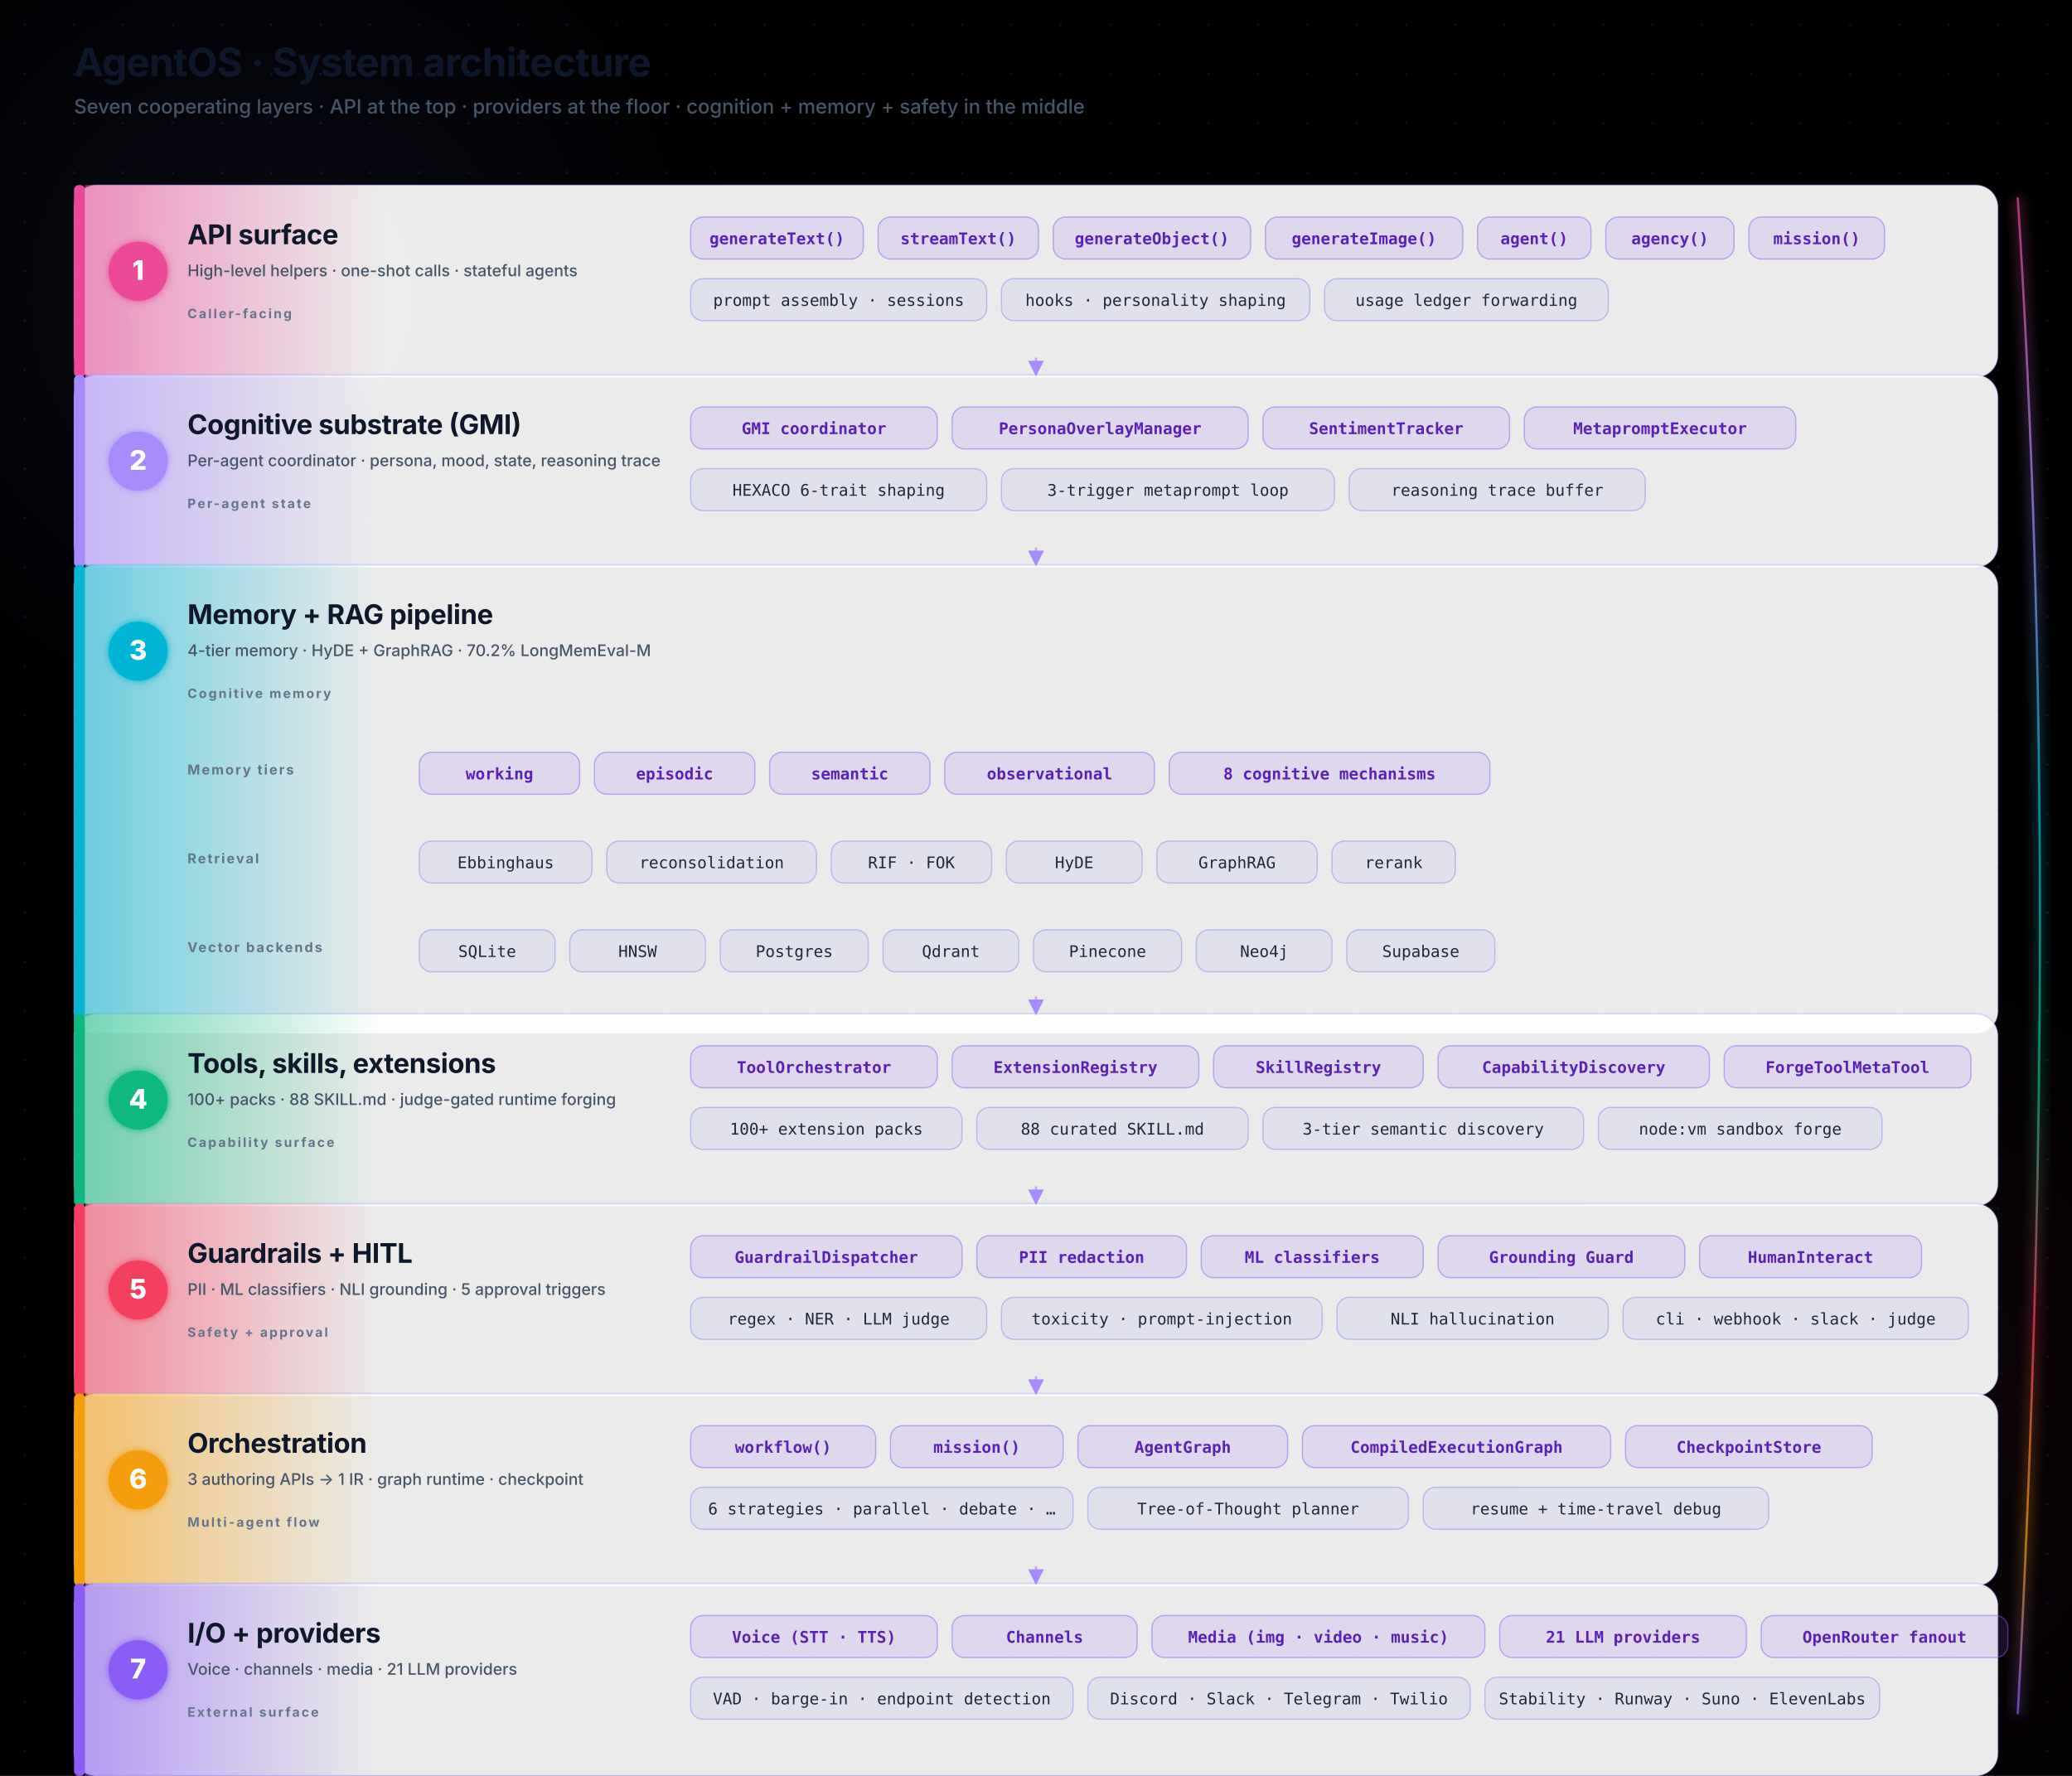
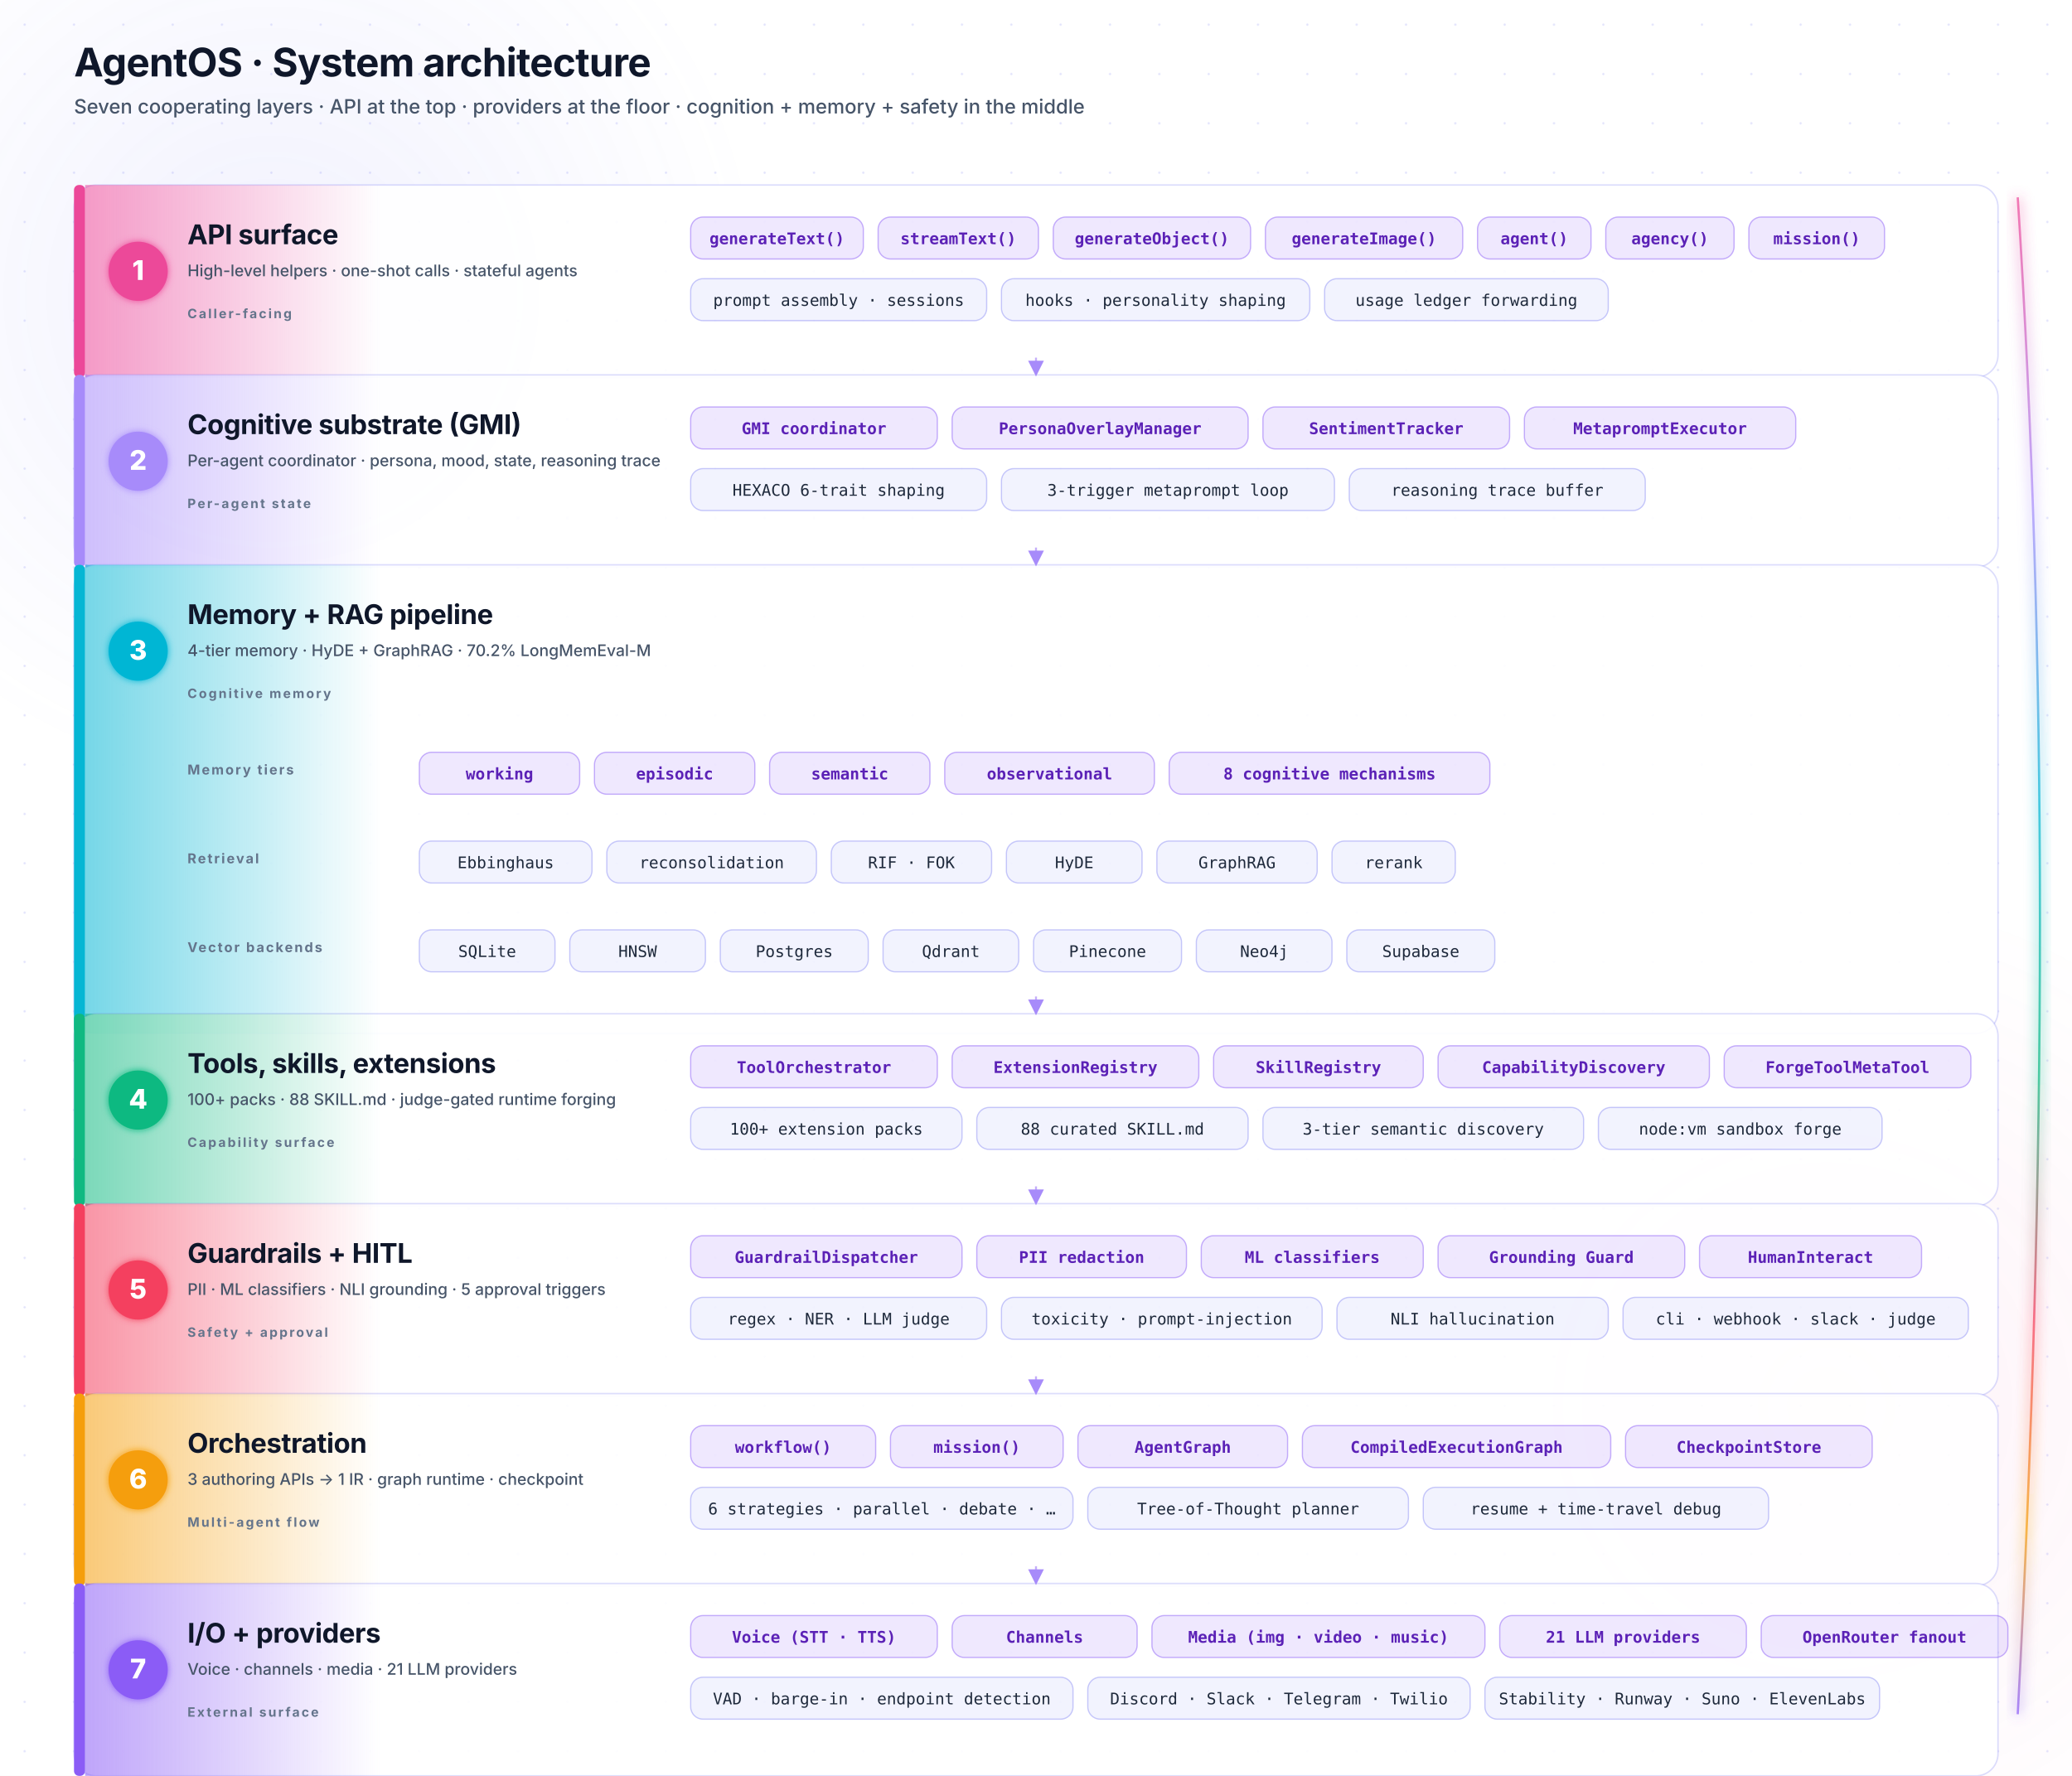
<svg xmlns="http://www.w3.org/2000/svg" viewBox="0 0 1680 1440" width="1680" height="1440" role="img" aria-labelledby="sa-title sa-desc" font-family="Inter, system-ui, -apple-system, sans-serif">
  <defs>
    <linearGradient id="sa-brand" x1="0%" y1="0%" x2="100%" y2="0%">
      <stop offset="0%" stop-color="#6366f1" />
      <stop offset="50%" stop-color="#8b5cf6" />
      <stop offset="100%" stop-color="#ec4899" />
    </linearGradient>
    <linearGradient id="sa-flow" x1="0%" y1="0%" x2="0%" y2="100%">
      <stop offset="0%" stop-color="#ec4899" stop-opacity="0.7" />
      <stop offset="20%" stop-color="#a78bfa" stop-opacity="0.7" />
      <stop offset="40%" stop-color="#06b6d4" stop-opacity="0.7" />
      <stop offset="58%" stop-color="#10b981" stop-opacity="0.7" />
      <stop offset="74%" stop-color="#f43f5e" stop-opacity="0.7" />
      <stop offset="88%" stop-color="#f59e0b" stop-opacity="0.7" />
      <stop offset="100%" stop-color="#8b5cf6" stop-opacity="0.7" />
    </linearGradient>
    <linearGradient id="sa-edge-1" x1="0%" y1="0%" x2="100%" y2="0%">
      <stop offset="0%" stop-color="#ec4899" stop-opacity="0.55" />
      <stop offset="100%" stop-color="#ec4899" stop-opacity="0" />
    </linearGradient>
    <linearGradient id="sa-edge-2" x1="0%" y1="0%" x2="100%" y2="0%">
      <stop offset="0%" stop-color="#a78bfa" stop-opacity="0.55" />
      <stop offset="100%" stop-color="#a78bfa" stop-opacity="0" />
    </linearGradient>
    <linearGradient id="sa-edge-3" x1="0%" y1="0%" x2="100%" y2="0%">
      <stop offset="0%" stop-color="#06b6d4" stop-opacity="0.55" />
      <stop offset="100%" stop-color="#06b6d4" stop-opacity="0" />
    </linearGradient>
    <linearGradient id="sa-edge-4" x1="0%" y1="0%" x2="100%" y2="0%">
      <stop offset="0%" stop-color="#10b981" stop-opacity="0.55" />
      <stop offset="100%" stop-color="#10b981" stop-opacity="0" />
    </linearGradient>
    <linearGradient id="sa-edge-5" x1="0%" y1="0%" x2="100%" y2="0%">
      <stop offset="0%" stop-color="#f43f5e" stop-opacity="0.55" />
      <stop offset="100%" stop-color="#f43f5e" stop-opacity="0" />
    </linearGradient>
    <linearGradient id="sa-edge-6" x1="0%" y1="0%" x2="100%" y2="0%">
      <stop offset="0%" stop-color="#f59e0b" stop-opacity="0.55" />
      <stop offset="100%" stop-color="#f59e0b" stop-opacity="0" />
    </linearGradient>
    <linearGradient id="sa-edge-7" x1="0%" y1="0%" x2="100%" y2="0%">
      <stop offset="0%" stop-color="#8b5cf6" stop-opacity="0.55" />
      <stop offset="100%" stop-color="#8b5cf6" stop-opacity="0" />
    </linearGradient>
    <radialGradient id="sa-orb-1" cx="50%" cy="50%" r="50%">
      <stop offset="0%" stop-color="#6366f1" stop-opacity="0.09" />
      <stop offset="100%" stop-color="#6366f1" stop-opacity="0" />
    </radialGradient>
    <radialGradient id="sa-orb-2" cx="50%" cy="50%" r="50%">
      <stop offset="0%" stop-color="#ec4899" stop-opacity="0.07" />
      <stop offset="100%" stop-color="#ec4899" stop-opacity="0" />
    </radialGradient>
    <pattern id="sa-dots" x="0" y="0" width="40" height="40" patternUnits="userSpaceOnUse">
      <circle cx="20" cy="20" r="0.9" fill="rgba(99,102,241,0.18)" />
    </pattern>
    <filter id="sa-disc-glow" x="-50%" y="-50%" width="200%" height="200%">
      <feGaussianBlur stdDeviation="3" result="b" />
      <feMerge>
        <feMergeNode in="b" />
        <feMergeNode in="SourceGraphic" />
      </feMerge>
    </filter>
    <filter id="sa-ribbon-glow" x="-50%" y="-50%" width="200%" height="200%">
      <feGaussianBlur stdDeviation="5" />
    </filter>
    <marker id="sa-arrow" viewBox="0 0 10 10" refX="9" refY="5" markerWidth="8" markerHeight="8" orient="auto">
      <path d="M 0 0 L 10 5 L 0 10 z" fill="#a78bfa" />
    </marker>
    <style>
+       .bg   { fill: #ffffff; }
      .h1   { font: 700 32px Inter, system-ui, sans-serif; fill: #0f172a; letter-spacing: -0.015em; }
      .h2   { font: 500 16px Inter, system-ui, sans-serif; fill: #475569; }
      .card        { fill: rgba(255, 255, 255, 0.92); stroke: rgba(99, 102, 241, 0.22); stroke-width: 1.2; }
      .num         { font: 800 22px Inter, system-ui, sans-serif; fill: #ffffff; }
      .layer-title { font: 700 22px Inter, system-ui, sans-serif; fill: #0f172a; letter-spacing: -0.01em; }
      .layer-sub   { font: 500 13px Inter, system-ui, sans-serif; fill: #475569; }
      .lbl         { font: 700 10.5px Inter, system-ui, sans-serif; fill: #64748b; letter-spacing: 0.14em; text-transform: uppercase; }
      .lbl-row     { font: 700 11px Inter, system-ui, sans-serif; fill: #64748b; letter-spacing: 0.12em; text-transform: uppercase; }
      .pill        { fill: rgba(99, 102, 241, 0.08); stroke: rgba(99, 102, 241, 0.34); stroke-width: 1; }
      .pill-text   { font: 500 13px 'JetBrains Mono', ui-monospace, monospace; fill: #1e293b; }
      .pill-emph   { fill: rgba(139, 92, 246, 0.14); stroke: rgba(139, 92, 246, 0.48); stroke-width: 1; }
      .pill-emph-t { font: 600 13px 'JetBrains Mono', ui-monospace, monospace; fill: #5b21b6; }
      .disc-1 { fill: #ec4899; } .disc-2 { fill: #a78bfa; } .disc-3 { fill: #06b6d4; }
      .disc-4 { fill: #10b981; } .disc-5 { fill: #f43f5e; } .disc-6 { fill: #f59e0b; }
      .disc-7 { fill: #8b5cf6; }
      .layer-conn  { stroke: rgba(139, 92, 246, 0.5); stroke-width: 1.6; fill: none; stroke-dasharray: 4 4; }

            [data-theme='dark'] .h1          { fill: #f5f3ff; }
      [data-theme='dark'] .h2          { fill: #c7d2fe; }
      [data-theme='dark'] .card        { fill: rgba(15, 23, 42, 0.65); stroke: rgba(165, 180, 252, 0.22); }
      [data-theme='dark'] .layer-title { fill: #f1f5f9; }
      [data-theme='dark'] .layer-sub   { fill: #cbd5e1; }
      [data-theme='dark'] .lbl         { fill: #94a3b8; }
      [data-theme='dark'] .lbl-row     { fill: #94a3b8; }
      [data-theme='dark'] .pill        { fill: rgba(99, 102, 241, 0.18); stroke: rgba(165, 180, 252, 0.48); }
      [data-theme='dark'] .pill-text   { fill: #e2e8f0; }
      [data-theme='dark'] .pill-emph   { fill: rgba(139, 92, 246, 0.3); stroke: rgba(196, 181, 253, 0.7); }
      [data-theme='dark'] .pill-emph-t { fill: #d8b4fe; }
      [data-theme='dark'] .layer-conn  { stroke: rgba(165, 180, 252, 0.6); }
    </style>
  </defs>
  <rect class="bg" x="0" y="0" width="1680" height="1440" />
  <rect x="0" y="0" width="1680" height="1440" fill="url(#sa-dots)" />
  <circle cx="220" cy="240" r="400" fill="url(#sa-orb-1)" />
  <circle cx="1480" cy="1140" r="420" fill="url(#sa-orb-2)" />
  <text x="60" y="62" class="h1">AgentOS · System architecture</text>
  <text x="60" y="92" class="h2">Seven cooperating layers · API at the top · providers at the floor · cognition + memory + safety in the middle</text>
  <line x1="60" y1="114" x2="1620" y2="114" stroke="url(#sa-brand)" stroke-width="2.5" />
  <path d="M 1636 160 Q 1672 720 1636 1390" stroke="url(#sa-flow)" stroke-width="3" fill="none" filter="url(#sa-ribbon-glow)" />
  <path d="M 1636 160 Q 1672 720 1636 1390" stroke="url(#sa-flow)" stroke-width="1.8" fill="none" />
  <g transform="translate(60, 150)">
    <rect width="1560" height="156" rx="18" class="card" />
    <rect width="9" height="156" rx="4" fill="#ec4899" />
    <rect x="9" width="240" height="156" fill="url(#sa-edge-1)" />
    <circle cx="52" cy="70" r="24" class="disc-1" filter="url(#sa-disc-glow)" />
    <text x="52" y="77" text-anchor="middle" class="num">1</text>
    <text x="92" y="48" class="layer-title">API surface</text>
    <text x="92" y="74" class="layer-sub">High-level helpers · one-shot calls · stateful agents</text>
    <text x="92" y="108" class="lbl">Caller-facing</text>
    <g transform="translate(500, 26)">
      <g>
        <rect width="140" height="34" rx="10" class="pill-emph" />
        <text x="70" y="22" text-anchor="middle" class="pill-emph-t">generateText()</text>
      </g>
      <g transform="translate(152, 0)">
        <rect width="130" height="34" rx="10" class="pill-emph" />
        <text x="65" y="22" text-anchor="middle" class="pill-emph-t">streamText()</text>
      </g>
      <g transform="translate(294, 0)">
        <rect width="160" height="34" rx="10" class="pill-emph" />
        <text x="80" y="22" text-anchor="middle" class="pill-emph-t">generateObject()</text>
      </g>
      <g transform="translate(466, 0)">
        <rect width="160" height="34" rx="10" class="pill-emph" />
        <text x="80" y="22" text-anchor="middle" class="pill-emph-t">generateImage()</text>
      </g>
      <g transform="translate(638, 0)">
        <rect width="92" height="34" rx="10" class="pill-emph" />
        <text x="46" y="22" text-anchor="middle" class="pill-emph-t">agent()</text>
      </g>
      <g transform="translate(742, 0)">
        <rect width="104" height="34" rx="10" class="pill-emph" />
        <text x="52" y="22" text-anchor="middle" class="pill-emph-t">agency()</text>
      </g>
      <g transform="translate(858, 0)">
        <rect width="110" height="34" rx="10" class="pill-emph" />
        <text x="55" y="22" text-anchor="middle" class="pill-emph-t">mission()</text>
      </g>
    </g>
    <g transform="translate(500, 76)">
      <g>
        <rect width="240" height="34" rx="10" class="pill" />
        <text x="120" y="22" text-anchor="middle" class="pill-text">prompt assembly · sessions</text>
      </g>
      <g transform="translate(252, 0)">
        <rect width="250" height="34" rx="10" class="pill" />
        <text x="125" y="22" text-anchor="middle" class="pill-text">hooks · personality shaping</text>
      </g>
      <g transform="translate(514, 0)">
        <rect width="230" height="34" rx="10" class="pill" />
        <text x="115" y="22" text-anchor="middle" class="pill-text">usage ledger forwarding</text>
      </g>
    </g>
  </g>
  <g transform="translate(60, 304)">
    <rect width="1560" height="156" rx="18" class="card" />
    <rect width="9" height="156" rx="4" fill="#a78bfa" />
    <rect x="9" width="240" height="156" fill="url(#sa-edge-2)" />
    <circle cx="52" cy="70" r="24" class="disc-2" filter="url(#sa-disc-glow)" />
    <text x="52" y="77" text-anchor="middle" class="num">2</text>
    <text x="92" y="48" class="layer-title">Cognitive substrate (GMI)</text>
    <text x="92" y="74" class="layer-sub">Per-agent coordinator · persona, mood, state, reasoning trace</text>
    <text x="92" y="108" class="lbl">Per-agent state</text>
    <g transform="translate(500, 26)">
      <g>
        <rect width="200" height="34" rx="10" class="pill-emph" />
        <text x="100" y="22" text-anchor="middle" class="pill-emph-t">GMI coordinator</text>
      </g>
      <g transform="translate(212, 0)">
        <rect width="240" height="34" rx="10" class="pill-emph" />
        <text x="120" y="22" text-anchor="middle" class="pill-emph-t">PersonaOverlayManager</text>
      </g>
      <g transform="translate(464, 0)">
        <rect width="200" height="34" rx="10" class="pill-emph" />
        <text x="100" y="22" text-anchor="middle" class="pill-emph-t">SentimentTracker</text>
      </g>
      <g transform="translate(676, 0)">
        <rect width="220" height="34" rx="10" class="pill-emph" />
        <text x="110" y="22" text-anchor="middle" class="pill-emph-t">MetapromptExecutor</text>
      </g>
    </g>
    <g transform="translate(500, 76)">
      <g>
        <rect width="240" height="34" rx="10" class="pill" />
        <text x="120" y="22" text-anchor="middle" class="pill-text">HEXACO 6-trait shaping</text>
      </g>
      <g transform="translate(252, 0)">
        <rect width="270" height="34" rx="10" class="pill" />
        <text x="135" y="22" text-anchor="middle" class="pill-text">3-trigger metaprompt loop</text>
      </g>
      <g transform="translate(534, 0)">
        <rect width="240" height="34" rx="10" class="pill" />
        <text x="120" y="22" text-anchor="middle" class="pill-text">reasoning trace buffer</text>
      </g>
    </g>
  </g>
  <g transform="translate(60, 458)">
    <rect width="1560" height="380" rx="18" class="card" />
    <rect width="9" height="380" rx="4" fill="#06b6d4" />
    <rect x="9" width="240" height="380" fill="url(#sa-edge-3)" />
    <circle cx="52" cy="70" r="24" class="disc-3" filter="url(#sa-disc-glow)" />
    <text x="52" y="77" text-anchor="middle" class="num">3</text>
    <text x="92" y="48" class="layer-title">Memory + RAG pipeline</text>
    <text x="92" y="74" class="layer-sub">4-tier memory · HyDE + GraphRAG · 70.2% LongMemEval-M</text>
    <text x="92" y="108" class="lbl">Cognitive memory</text>
    <text x="92" y="170" class="lbl-row">Memory tiers</text>
    <g transform="translate(280, 152)">
      <g>
        <rect width="130" height="34" rx="10" class="pill-emph" />
        <text x="65" y="22" text-anchor="middle" class="pill-emph-t">working</text>
      </g>
      <g transform="translate(142, 0)">
        <rect width="130" height="34" rx="10" class="pill-emph" />
        <text x="65" y="22" text-anchor="middle" class="pill-emph-t">episodic</text>
      </g>
      <g transform="translate(284, 0)">
        <rect width="130" height="34" rx="10" class="pill-emph" />
        <text x="65" y="22" text-anchor="middle" class="pill-emph-t">semantic</text>
      </g>
      <g transform="translate(426, 0)">
        <rect width="170" height="34" rx="10" class="pill-emph" />
        <text x="85" y="22" text-anchor="middle" class="pill-emph-t">observational</text>
      </g>
      <g transform="translate(608, 0)">
        <rect width="260" height="34" rx="10" class="pill-emph" />
        <text x="130" y="22" text-anchor="middle" class="pill-emph-t">8 cognitive mechanisms</text>
      </g>
    </g>
    <text x="92" y="242" class="lbl-row">Retrieval</text>
    <g transform="translate(280, 224)">
      <g>
        <rect width="140" height="34" rx="10" class="pill" />
        <text x="70" y="22" text-anchor="middle" class="pill-text">Ebbinghaus</text>
      </g>
      <g transform="translate(152, 0)">
        <rect width="170" height="34" rx="10" class="pill" />
        <text x="85" y="22" text-anchor="middle" class="pill-text">reconsolidation</text>
      </g>
      <g transform="translate(334, 0)">
        <rect width="130" height="34" rx="10" class="pill" />
        <text x="65" y="22" text-anchor="middle" class="pill-text">RIF · FOK</text>
      </g>
      <g transform="translate(476, 0)">
        <rect width="110" height="34" rx="10" class="pill" />
        <text x="55" y="22" text-anchor="middle" class="pill-text">HyDE</text>
      </g>
      <g transform="translate(598, 0)">
        <rect width="130" height="34" rx="10" class="pill" />
        <text x="65" y="22" text-anchor="middle" class="pill-text">GraphRAG</text>
      </g>
      <g transform="translate(740, 0)">
        <rect width="100" height="34" rx="10" class="pill" />
        <text x="50" y="22" text-anchor="middle" class="pill-text">rerank</text>
      </g>
    </g>
    <text x="92" y="314" class="lbl-row">Vector backends</text>
    <g transform="translate(280, 296)">
      <g>
        <rect width="110" height="34" rx="10" class="pill" />
        <text x="55" y="22" text-anchor="middle" class="pill-text">SQLite</text>
      </g>
      <g transform="translate(122, 0)">
        <rect width="110" height="34" rx="10" class="pill" />
        <text x="55" y="22" text-anchor="middle" class="pill-text">HNSW</text>
      </g>
      <g transform="translate(244, 0)">
        <rect width="120" height="34" rx="10" class="pill" />
        <text x="60" y="22" text-anchor="middle" class="pill-text">Postgres</text>
      </g>
      <g transform="translate(376, 0)">
        <rect width="110" height="34" rx="10" class="pill" />
        <text x="55" y="22" text-anchor="middle" class="pill-text">Qdrant</text>
      </g>
      <g transform="translate(498, 0)">
        <rect width="120" height="34" rx="10" class="pill" />
        <text x="60" y="22" text-anchor="middle" class="pill-text">Pinecone</text>
      </g>
      <g transform="translate(630, 0)">
        <rect width="110" height="34" rx="10" class="pill" />
        <text x="55" y="22" text-anchor="middle" class="pill-text">Neo4j</text>
      </g>
      <g transform="translate(752, 0)">
        <rect width="120" height="34" rx="10" class="pill" />
        <text x="60" y="22" text-anchor="middle" class="pill-text">Supabase</text>
      </g>
    </g>
  </g>
  <g transform="translate(60, 822)">
    <rect width="1560" height="156" rx="18" class="card" />
    <rect width="9" height="156" rx="4" fill="#10b981" />
    <rect x="9" width="240" height="156" fill="url(#sa-edge-4)" />
    <circle cx="52" cy="70" r="24" class="disc-4" filter="url(#sa-disc-glow)" />
    <text x="52" y="77" text-anchor="middle" class="num">4</text>
    <text x="92" y="48" class="layer-title">Tools, skills, extensions</text>
    <text x="92" y="74" class="layer-sub">100+ packs · 88 SKILL.md · judge-gated runtime forging</text>
    <text x="92" y="108" class="lbl">Capability surface</text>
    <g transform="translate(500, 26)">
      <g>
        <rect width="200" height="34" rx="10" class="pill-emph" />
        <text x="100" y="22" text-anchor="middle" class="pill-emph-t">ToolOrchestrator</text>
      </g>
      <g transform="translate(212, 0)">
        <rect width="200" height="34" rx="10" class="pill-emph" />
        <text x="100" y="22" text-anchor="middle" class="pill-emph-t">ExtensionRegistry</text>
      </g>
      <g transform="translate(424, 0)">
        <rect width="170" height="34" rx="10" class="pill-emph" />
        <text x="85" y="22" text-anchor="middle" class="pill-emph-t">SkillRegistry</text>
      </g>
      <g transform="translate(606, 0)">
        <rect width="220" height="34" rx="10" class="pill-emph" />
        <text x="110" y="22" text-anchor="middle" class="pill-emph-t">CapabilityDiscovery</text>
      </g>
      <g transform="translate(838, 0)">
        <rect width="200" height="34" rx="10" class="pill-emph" />
        <text x="100" y="22" text-anchor="middle" class="pill-emph-t">ForgeToolMetaTool</text>
      </g>
    </g>
    <g transform="translate(500, 76)">
      <g>
        <rect width="220" height="34" rx="10" class="pill" />
        <text x="110" y="22" text-anchor="middle" class="pill-text">100+ extension packs</text>
      </g>
      <g transform="translate(232, 0)">
        <rect width="220" height="34" rx="10" class="pill" />
        <text x="110" y="22" text-anchor="middle" class="pill-text">88 curated SKILL.md</text>
      </g>
      <g transform="translate(464, 0)">
        <rect width="260" height="34" rx="10" class="pill" />
        <text x="130" y="22" text-anchor="middle" class="pill-text">3-tier semantic discovery</text>
      </g>
      <g transform="translate(736, 0)">
        <rect width="230" height="34" rx="10" class="pill" />
        <text x="115" y="22" text-anchor="middle" class="pill-text">node:vm sandbox forge</text>
      </g>
    </g>
  </g>
  <g transform="translate(60, 976)">
    <rect width="1560" height="156" rx="18" class="card" />
    <rect width="9" height="156" rx="4" fill="#f43f5e" />
    <rect x="9" width="240" height="156" fill="url(#sa-edge-5)" />
    <circle cx="52" cy="70" r="24" class="disc-5" filter="url(#sa-disc-glow)" />
    <text x="52" y="77" text-anchor="middle" class="num">5</text>
    <text x="92" y="48" class="layer-title">Guardrails + HITL</text>
    <text x="92" y="74" class="layer-sub">PII · ML classifiers · NLI grounding · 5 approval triggers</text>
    <text x="92" y="108" class="lbl">Safety + approval</text>
    <g transform="translate(500, 26)">
      <g>
        <rect width="220" height="34" rx="10" class="pill-emph" />
        <text x="110" y="22" text-anchor="middle" class="pill-emph-t">GuardrailDispatcher</text>
      </g>
      <g transform="translate(232, 0)">
        <rect width="170" height="34" rx="10" class="pill-emph" />
        <text x="85" y="22" text-anchor="middle" class="pill-emph-t">PII redaction</text>
      </g>
      <g transform="translate(414, 0)">
        <rect width="180" height="34" rx="10" class="pill-emph" />
        <text x="90" y="22" text-anchor="middle" class="pill-emph-t">ML classifiers</text>
      </g>
      <g transform="translate(606, 0)">
        <rect width="200" height="34" rx="10" class="pill-emph" />
        <text x="100" y="22" text-anchor="middle" class="pill-emph-t">Grounding Guard</text>
      </g>
      <g transform="translate(818, 0)">
        <rect width="180" height="34" rx="10" class="pill-emph" />
        <text x="90" y="22" text-anchor="middle" class="pill-emph-t">HumanInteract</text>
      </g>
    </g>
    <g transform="translate(500, 76)">
      <g>
        <rect width="240" height="34" rx="10" class="pill" />
        <text x="120" y="22" text-anchor="middle" class="pill-text">regex · NER · LLM judge</text>
      </g>
      <g transform="translate(252, 0)">
        <rect width="260" height="34" rx="10" class="pill" />
        <text x="130" y="22" text-anchor="middle" class="pill-text">toxicity · prompt-injection</text>
      </g>
      <g transform="translate(524, 0)">
        <rect width="220" height="34" rx="10" class="pill" />
        <text x="110" y="22" text-anchor="middle" class="pill-text">NLI hallucination</text>
      </g>
      <g transform="translate(756, 0)">
        <rect width="280" height="34" rx="10" class="pill" />
        <text x="140" y="22" text-anchor="middle" class="pill-text">cli · webhook · slack · judge</text>
      </g>
    </g>
  </g>
  <g transform="translate(60, 1130)">
    <rect width="1560" height="156" rx="18" class="card" />
    <rect width="9" height="156" rx="4" fill="#f59e0b" />
    <rect x="9" width="240" height="156" fill="url(#sa-edge-6)" />
    <circle cx="52" cy="70" r="24" class="disc-6" filter="url(#sa-disc-glow)" />
    <text x="52" y="77" text-anchor="middle" class="num">6</text>
    <text x="92" y="48" class="layer-title">Orchestration</text>
    <text x="92" y="74" class="layer-sub">3 authoring APIs → 1 IR · graph runtime · checkpoint</text>
    <text x="92" y="108" class="lbl">Multi-agent flow</text>
    <g transform="translate(500, 26)">
      <g>
        <rect width="150" height="34" rx="10" class="pill-emph" />
        <text x="75" y="22" text-anchor="middle" class="pill-emph-t">workflow()</text>
      </g>
      <g transform="translate(162, 0)">
        <rect width="140" height="34" rx="10" class="pill-emph" />
        <text x="70" y="22" text-anchor="middle" class="pill-emph-t">mission()</text>
      </g>
      <g transform="translate(314, 0)">
        <rect width="170" height="34" rx="10" class="pill-emph" />
        <text x="85" y="22" text-anchor="middle" class="pill-emph-t">AgentGraph</text>
      </g>
      <g transform="translate(496, 0)">
        <rect width="250" height="34" rx="10" class="pill-emph" />
        <text x="125" y="22" text-anchor="middle" class="pill-emph-t">CompiledExecutionGraph</text>
      </g>
      <g transform="translate(758, 0)">
        <rect width="200" height="34" rx="10" class="pill-emph" />
        <text x="100" y="22" text-anchor="middle" class="pill-emph-t">CheckpointStore</text>
      </g>
    </g>
    <g transform="translate(500, 76)">
      <g>
        <rect width="310" height="34" rx="10" class="pill" />
        <text x="155" y="22" text-anchor="middle" class="pill-text">6 strategies · parallel · debate · …</text>
      </g>
      <g transform="translate(322, 0)">
        <rect width="260" height="34" rx="10" class="pill" />
        <text x="130" y="22" text-anchor="middle" class="pill-text">Tree-of-Thought planner</text>
      </g>
      <g transform="translate(594, 0)">
        <rect width="280" height="34" rx="10" class="pill" />
        <text x="140" y="22" text-anchor="middle" class="pill-text">resume + time-travel debug</text>
      </g>
    </g>
  </g>
  <g transform="translate(60, 1284)">
    <rect width="1560" height="156" rx="18" class="card" />
    <rect width="9" height="156" rx="4" fill="#8b5cf6" />
    <rect x="9" width="240" height="156" fill="url(#sa-edge-7)" />
    <circle cx="52" cy="70" r="24" class="disc-7" filter="url(#sa-disc-glow)" />
    <text x="52" y="77" text-anchor="middle" class="num">7</text>
    <text x="92" y="48" class="layer-title">I/O + providers</text>
    <text x="92" y="74" class="layer-sub">Voice · channels · media · 21 LLM providers</text>
    <text x="92" y="108" class="lbl">External surface</text>
    <g transform="translate(500, 26)">
      <g>
        <rect width="200" height="34" rx="10" class="pill-emph" />
        <text x="100" y="22" text-anchor="middle" class="pill-emph-t">Voice (STT · TTS)</text>
      </g>
      <g transform="translate(212, 0)">
        <rect width="150" height="34" rx="10" class="pill-emph" />
        <text x="75" y="22" text-anchor="middle" class="pill-emph-t">Channels</text>
      </g>
      <g transform="translate(374, 0)">
        <rect width="270" height="34" rx="10" class="pill-emph" />
        <text x="135" y="22" text-anchor="middle" class="pill-emph-t">Media (img · video · music)</text>
      </g>
      <g transform="translate(656, 0)">
        <rect width="200" height="34" rx="10" class="pill-emph" />
        <text x="100" y="22" text-anchor="middle" class="pill-emph-t">21 LLM providers</text>
      </g>
      <g transform="translate(868, 0)">
        <rect width="200" height="34" rx="10" class="pill-emph" />
        <text x="100" y="22" text-anchor="middle" class="pill-emph-t">OpenRouter fanout</text>
      </g>
    </g>
    <g transform="translate(500, 76)">
      <g>
        <rect width="310" height="34" rx="10" class="pill" />
        <text x="155" y="22" text-anchor="middle" class="pill-text">VAD · barge-in · endpoint detection</text>
      </g>
      <g transform="translate(322, 0)">
        <rect width="310" height="34" rx="10" class="pill" />
        <text x="155" y="22" text-anchor="middle" class="pill-text">Discord · Slack · Telegram · Twilio</text>
      </g>
      <g transform="translate(644, 0)">
        <rect width="320" height="34" rx="10" class="pill" />
        <text x="160" y="22" text-anchor="middle" class="pill-text">Stability · Runway · Suno · ElevenLabs</text>
      </g>
    </g>
  </g>
  <path d="M 840 290 L 840 304" class="layer-conn" marker-end="url(#sa-arrow)" />
  <path d="M 840 444 L 840 458" class="layer-conn" marker-end="url(#sa-arrow)" />
  <path d="M 840 808 L 840 822" class="layer-conn" marker-end="url(#sa-arrow)" />
  <path d="M 840 962 L 840 976" class="layer-conn" marker-end="url(#sa-arrow)" />
  <path d="M 840 1116 L 840 1130" class="layer-conn" marker-end="url(#sa-arrow)" />
  <path d="M 840 1270 L 840 1284" class="layer-conn" marker-end="url(#sa-arrow)" />
</svg>
